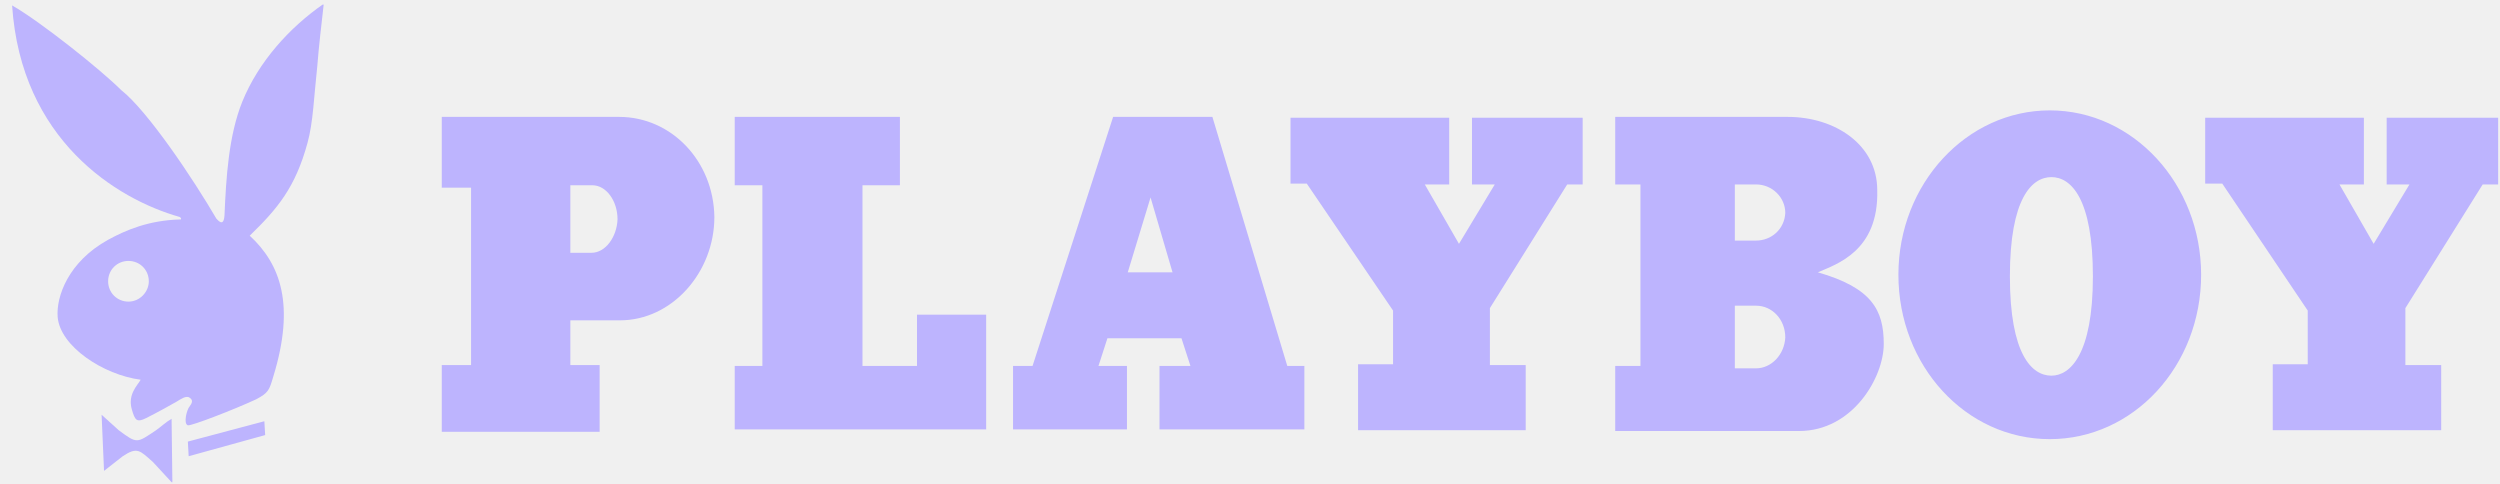
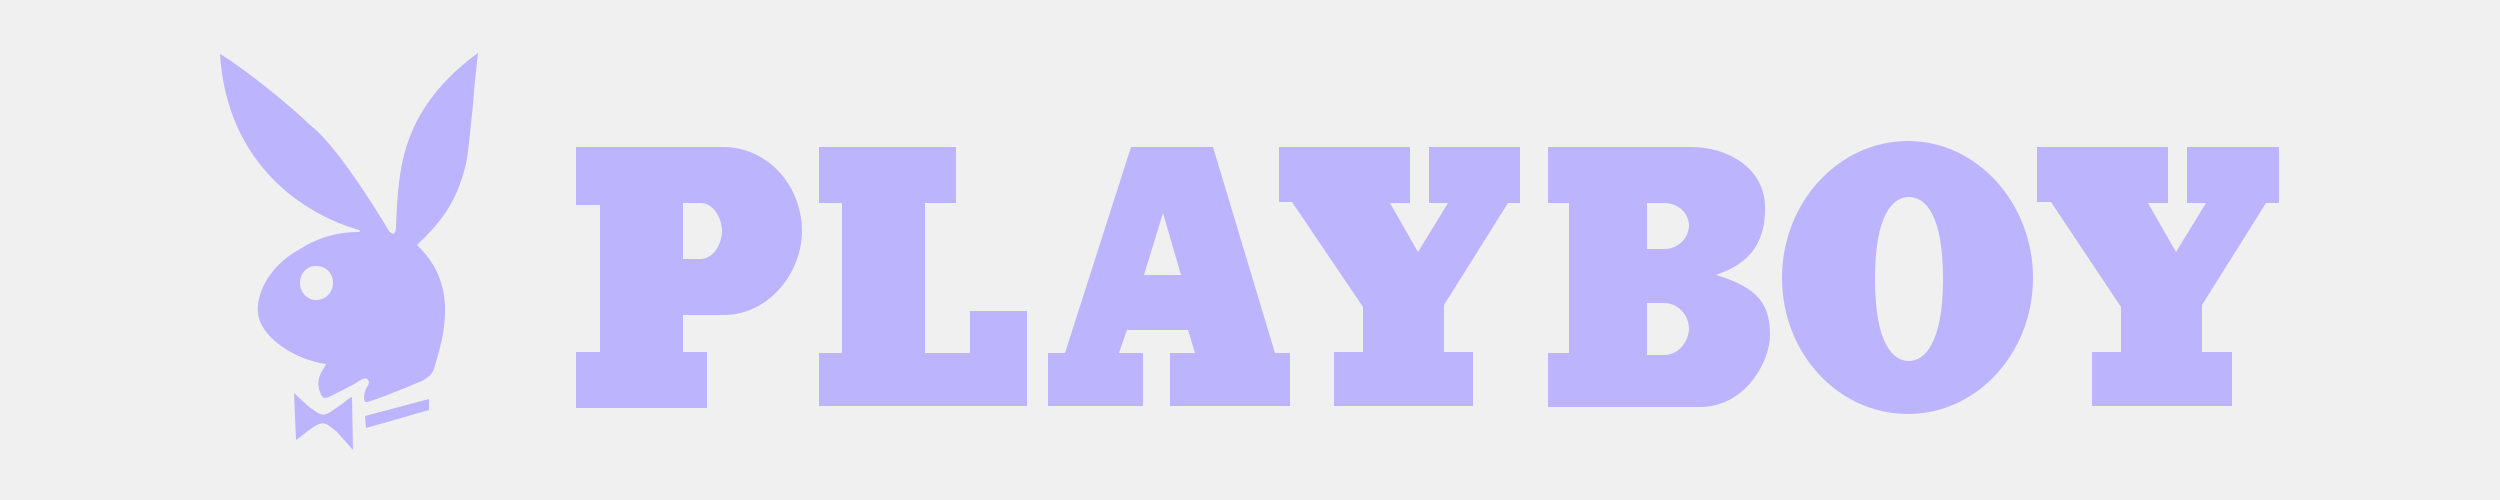
- <svg xmlns="http://www.w3.org/2000/svg" width="207" height="40" viewBox="0 0 207 40" fill="none">
-   <g clip-path="url(#clip0_8831_1941)">
-     <path fill-rule="evenodd" clip-rule="evenodd" d="M20.07 8.399C18.925 11.229 18.723 14.732 18.588 17.832C18.521 18.843 18.049 18.236 17.914 18.101C16.028 14.867 12.254 9.207 10.031 7.455C8.346 5.771 3.36 1.795 1.002 0.448C1.743 11.565 9.627 16.484 14.882 17.966C15.017 18.034 15.017 18.169 14.95 18.169C12.322 18.236 10.435 19.045 8.953 19.853C5.651 21.672 4.64 24.57 4.775 26.254C4.977 28.68 8.549 31.038 11.648 31.442C11.379 31.914 10.57 32.655 10.907 33.868C11.176 34.812 11.311 35.014 12.12 34.609C12.928 34.205 14.276 33.464 14.613 33.262C14.95 33.06 15.421 32.723 15.691 32.925C16.028 33.127 15.893 33.397 15.691 33.666C15.489 33.868 15.152 35.081 15.556 35.216C15.825 35.283 19.329 33.936 21.216 33.06C22.227 32.521 22.294 32.318 22.631 31.173C24.45 25.244 23.237 21.875 20.677 19.516C22.968 17.293 24.45 15.541 25.461 11.835C25.933 10.15 26 7.927 26.269 5.501C26.404 3.817 26.606 2.065 26.808 0.313C23.979 2.267 21.418 5.097 20.07 8.399ZM10.637 24.974C9.694 24.974 8.953 24.233 8.953 23.29C8.953 22.346 9.694 21.605 10.637 21.605C11.581 21.605 12.322 22.346 12.322 23.29C12.322 24.166 11.581 24.974 10.637 24.974Z" fill="#BDB4FE" />
-     <path fill-rule="evenodd" clip-rule="evenodd" d="M8.412 34.34L8.614 38.989C9.153 38.585 9.625 38.181 10.164 37.776C11.377 36.968 11.579 37.305 12.657 38.248L14.274 40L14.207 34.677C13.735 34.946 13.398 35.283 12.927 35.62C11.309 36.698 11.377 36.766 9.827 35.62L8.412 34.34ZM15.554 36.563L15.622 37.776L21.956 36.024L21.888 34.879L15.554 36.563Z" fill="#BDB4FE" />
-     <path fill-rule="evenodd" clip-rule="evenodd" d="M106.855 9.746V15.204H108.203L115.345 25.715V30.162H112.448V35.62H126.328V30.23H123.363V25.513L129.765 15.271H131.045V9.746H121.881V15.271H123.768L120.803 20.19L117.973 15.271H119.994V9.746H106.855ZM106.586 30.297L100.387 9.679H92.166L85.496 30.297H83.879V35.553H93.312V30.297H90.954L91.695 28.006H97.826L98.568 30.297H96.007V35.553H108.001V30.297H106.586ZM93.379 22.548L95.266 16.349L97.085 22.548H93.379ZM169.721 9.14C162.848 9.14 157.188 15.204 157.188 22.75C157.188 30.297 162.781 36.361 169.721 36.361C176.661 36.361 182.253 30.297 182.253 22.75C182.253 15.271 176.661 9.14 169.721 9.14ZM169.856 31.105C168.238 31.105 166.419 29.354 166.419 22.885C166.419 16.417 168.238 14.665 169.856 14.665C171.473 14.665 173.292 16.417 173.292 22.885C173.292 29.354 171.405 31.105 169.856 31.105ZM150.518 22.548C152.067 21.874 155.571 20.796 155.436 15.743C155.436 11.97 151.933 9.679 148.024 9.679H133.74V15.271H135.829V30.297H133.74V35.687H148.968C153.415 35.687 155.975 31.24 155.975 28.478C155.975 25.648 154.965 23.828 150.518 22.548ZM145.397 30.499H143.645V25.311H145.397C146.744 25.311 147.822 26.456 147.822 27.939C147.755 29.354 146.677 30.499 145.397 30.499ZM145.397 19.92H143.645V15.271H145.397C146.744 15.271 147.822 16.349 147.822 17.63C147.755 18.977 146.677 19.92 145.397 19.92ZM51.267 9.679H36.578V15.541H39.004V30.23H36.578V35.755H49.65V30.23H47.224V26.524H51.334C55.647 26.524 59.15 22.548 59.15 17.966C59.083 13.317 55.579 9.679 51.267 9.679ZM48.976 20.931H47.224V15.339H49.043C50.189 15.339 51.132 16.619 51.132 18.169C51.065 19.651 50.121 20.931 48.976 20.931ZM60.835 9.679V15.339H63.126V30.297H60.835V35.553H81.655V26.052H75.928V30.297H71.413V15.339H74.513V9.679H60.835ZM182.59 9.746V15.204H184.005L191.08 25.715V30.162H188.183V35.62H202.131V30.23H199.166V25.513L205.567 15.271H206.847V9.746H197.616V15.271H199.503L196.538 20.19L193.708 15.271H195.729V9.746H182.59Z" fill="#BDB4FE" />
-   </g>
+ <svg xmlns="http://www.w3.org/2000/svg" version="1.2" viewBox="0 0 250 50" width="250" height="50">
  <defs>
-     <clipPath id="clip0_8831_1941">
-       <rect width="206" height="39.552" fill="white" transform="translate(0.923828 0.380371)" />
+     <clipPath clipPathUnits="userSpaceOnUse" id="cp1">
+       <path d="m21.92 5.38h206v39.55h-206z" />
    </clipPath>
  </defs>
+   <style>
+ 		.s0 { fill: #bdb4fe } 
+ 	</style>
+   <g id="Clip-Path" clip-path="url(#cp1)">
+     <g>
+       <path fill-rule="evenodd" class="s0" d="m47.8 5.3c-0.2 1.8-0.4 3.5-0.5 5.2-0.3 2.4-0.4 4.7-0.8 6.3-1 3.7-2.5 5.5-4.8 7.7 2.5 2.4 3.8 5.7 1.9 11.7-0.3 1.1-0.4 1.3-1.4 1.9-1.9 0.8-5.4 2.2-5.6 2.1-0.4-0.1-0.1-1.3 0.1-1.5 0.2-0.3 0.3-0.6 0-0.8-0.3-0.2-0.8 0.2-1.1 0.4-0.3 0.2-1.7 0.9-2.5 1.3-0.8 0.4-0.9 0.2-1.2-0.7-0.3-1.2 0.5-2 0.7-2.5-3.1-0.4-6.6-2.7-6.8-5.1-0.2-1.7 0.9-4.6 4.2-6.4 1.4-0.9 3.3-1.7 5.9-1.7 0.1 0 0.1-0.2 0-0.2-5.3-1.5-13.2-6.4-13.9-17.6 2.4 1.4 7.3 5.4 9 7.1 2.3 1.7 6 7.4 7.9 10.6 0.1 0.1 0.6 0.7 0.7-0.3 0.1-3.1 0.3-6.6 1.5-9.4 1.3-3.3 3.9-6.1 6.7-8.1zm-14.5 23c0-1-0.7-1.7-1.7-1.7-0.9 0-1.6 0.7-1.6 1.7 0 0.9 0.7 1.7 1.6 1.7 1 0 1.7-0.8 1.7-1.7z" />
+       <path fill-rule="evenodd" class="s0" d="m30.8 40.6c1.6 1.2 1.5 1.1 3.1 0 0.5-0.3 0.8-0.7 1.3-0.9l0.1 5.3-1.6-1.8c-1.1-0.9-1.3-1.2-2.5-0.4-0.6 0.4-1 0.8-1.6 1.2l-0.2-4.7zm12.1-0.7v1.1l-6.3 1.8-0.1-1.2z" />
+       <path fill-rule="evenodd" class="s0" d="m141 14.7v5.6h-2l2.8 4.9 3-4.9h-1.9v-5.6h9.1v5.6h-1.2l-6.4 10.2v4.7h2.9v5.4h-13.9v-5.4h2.9v-4.5l-7.1-10.5h-1.3v-5.5zm-12 20.6v5.3h-12v-5.3h2.5l-0.7-2.3h-6.1l-0.8 2.3h2.4v5.3h-9.5v-5.3h1.7l6.6-20.6h8.2l6.2 20.6zm-10.9-7.8l-1.8-6.2-1.9 6.2zm85.2 0.3c0 7.5-5.6 13.6-12.5 13.6-7 0-12.6-6.1-12.6-13.6 0-7.6 5.7-13.7 12.6-13.7 6.9 0 12.5 6.2 12.5 13.7zm-9 0.1c0-6.5-1.8-8.2-3.4-8.2-1.6 0-3.4 1.7-3.4 8.2 0 6.5 1.8 8.2 3.4 8.2 1.5 0 3.4-1.7 3.4-8.2zm-17.3 5.6c0 2.7-2.5 7.2-7 7.2h-15.2v-5.4h2.1v-15h-2.1v-5.6h14.3c3.9 0 7.4 2.3 7.4 6 0.1 5.1-3.4 6.2-4.9 6.8 4.4 1.3 5.4 3.1 5.4 6zm-8.1-0.6c0-1.4-1.1-2.6-2.5-2.6h-1.7v5.2h1.7c1.3 0 2.4-1.1 2.5-2.6zm0-10.3c0-1.3-1.1-2.3-2.5-2.3h-1.7v4.6h1.7c1.3 0 2.4-0.9 2.5-2.3zm-88.7 0.4c0 4.5-3.5 8.5-7.8 8.5h-4.1v3.7h2.4v5.6h-13.1v-5.6h2.4v-14.7h-2.4v-5.8h14.7c4.3 0 7.8 3.6 7.9 8.3zm-8 0.2c0-1.6-1-2.9-2.1-2.9h-1.8v5.6h1.7c1.2 0 2.1-1.2 2.2-2.7zm23.4-8.5v5.6h-3.1v15h4.5v-4.2h5.7v9.5h-20.8v-5.3h2.3v-15h-2.3v-5.6zm121.2 0v5.6h-2l2.8 4.9 3-4.9h-1.9v-5.6h9.2v5.6h-1.3l-6.4 10.2v4.7h3v5.4h-14v-5.4h2.9v-4.5l-7-10.5h-1.4v-5.5z" />
+     </g>
+   </g>
</svg>
